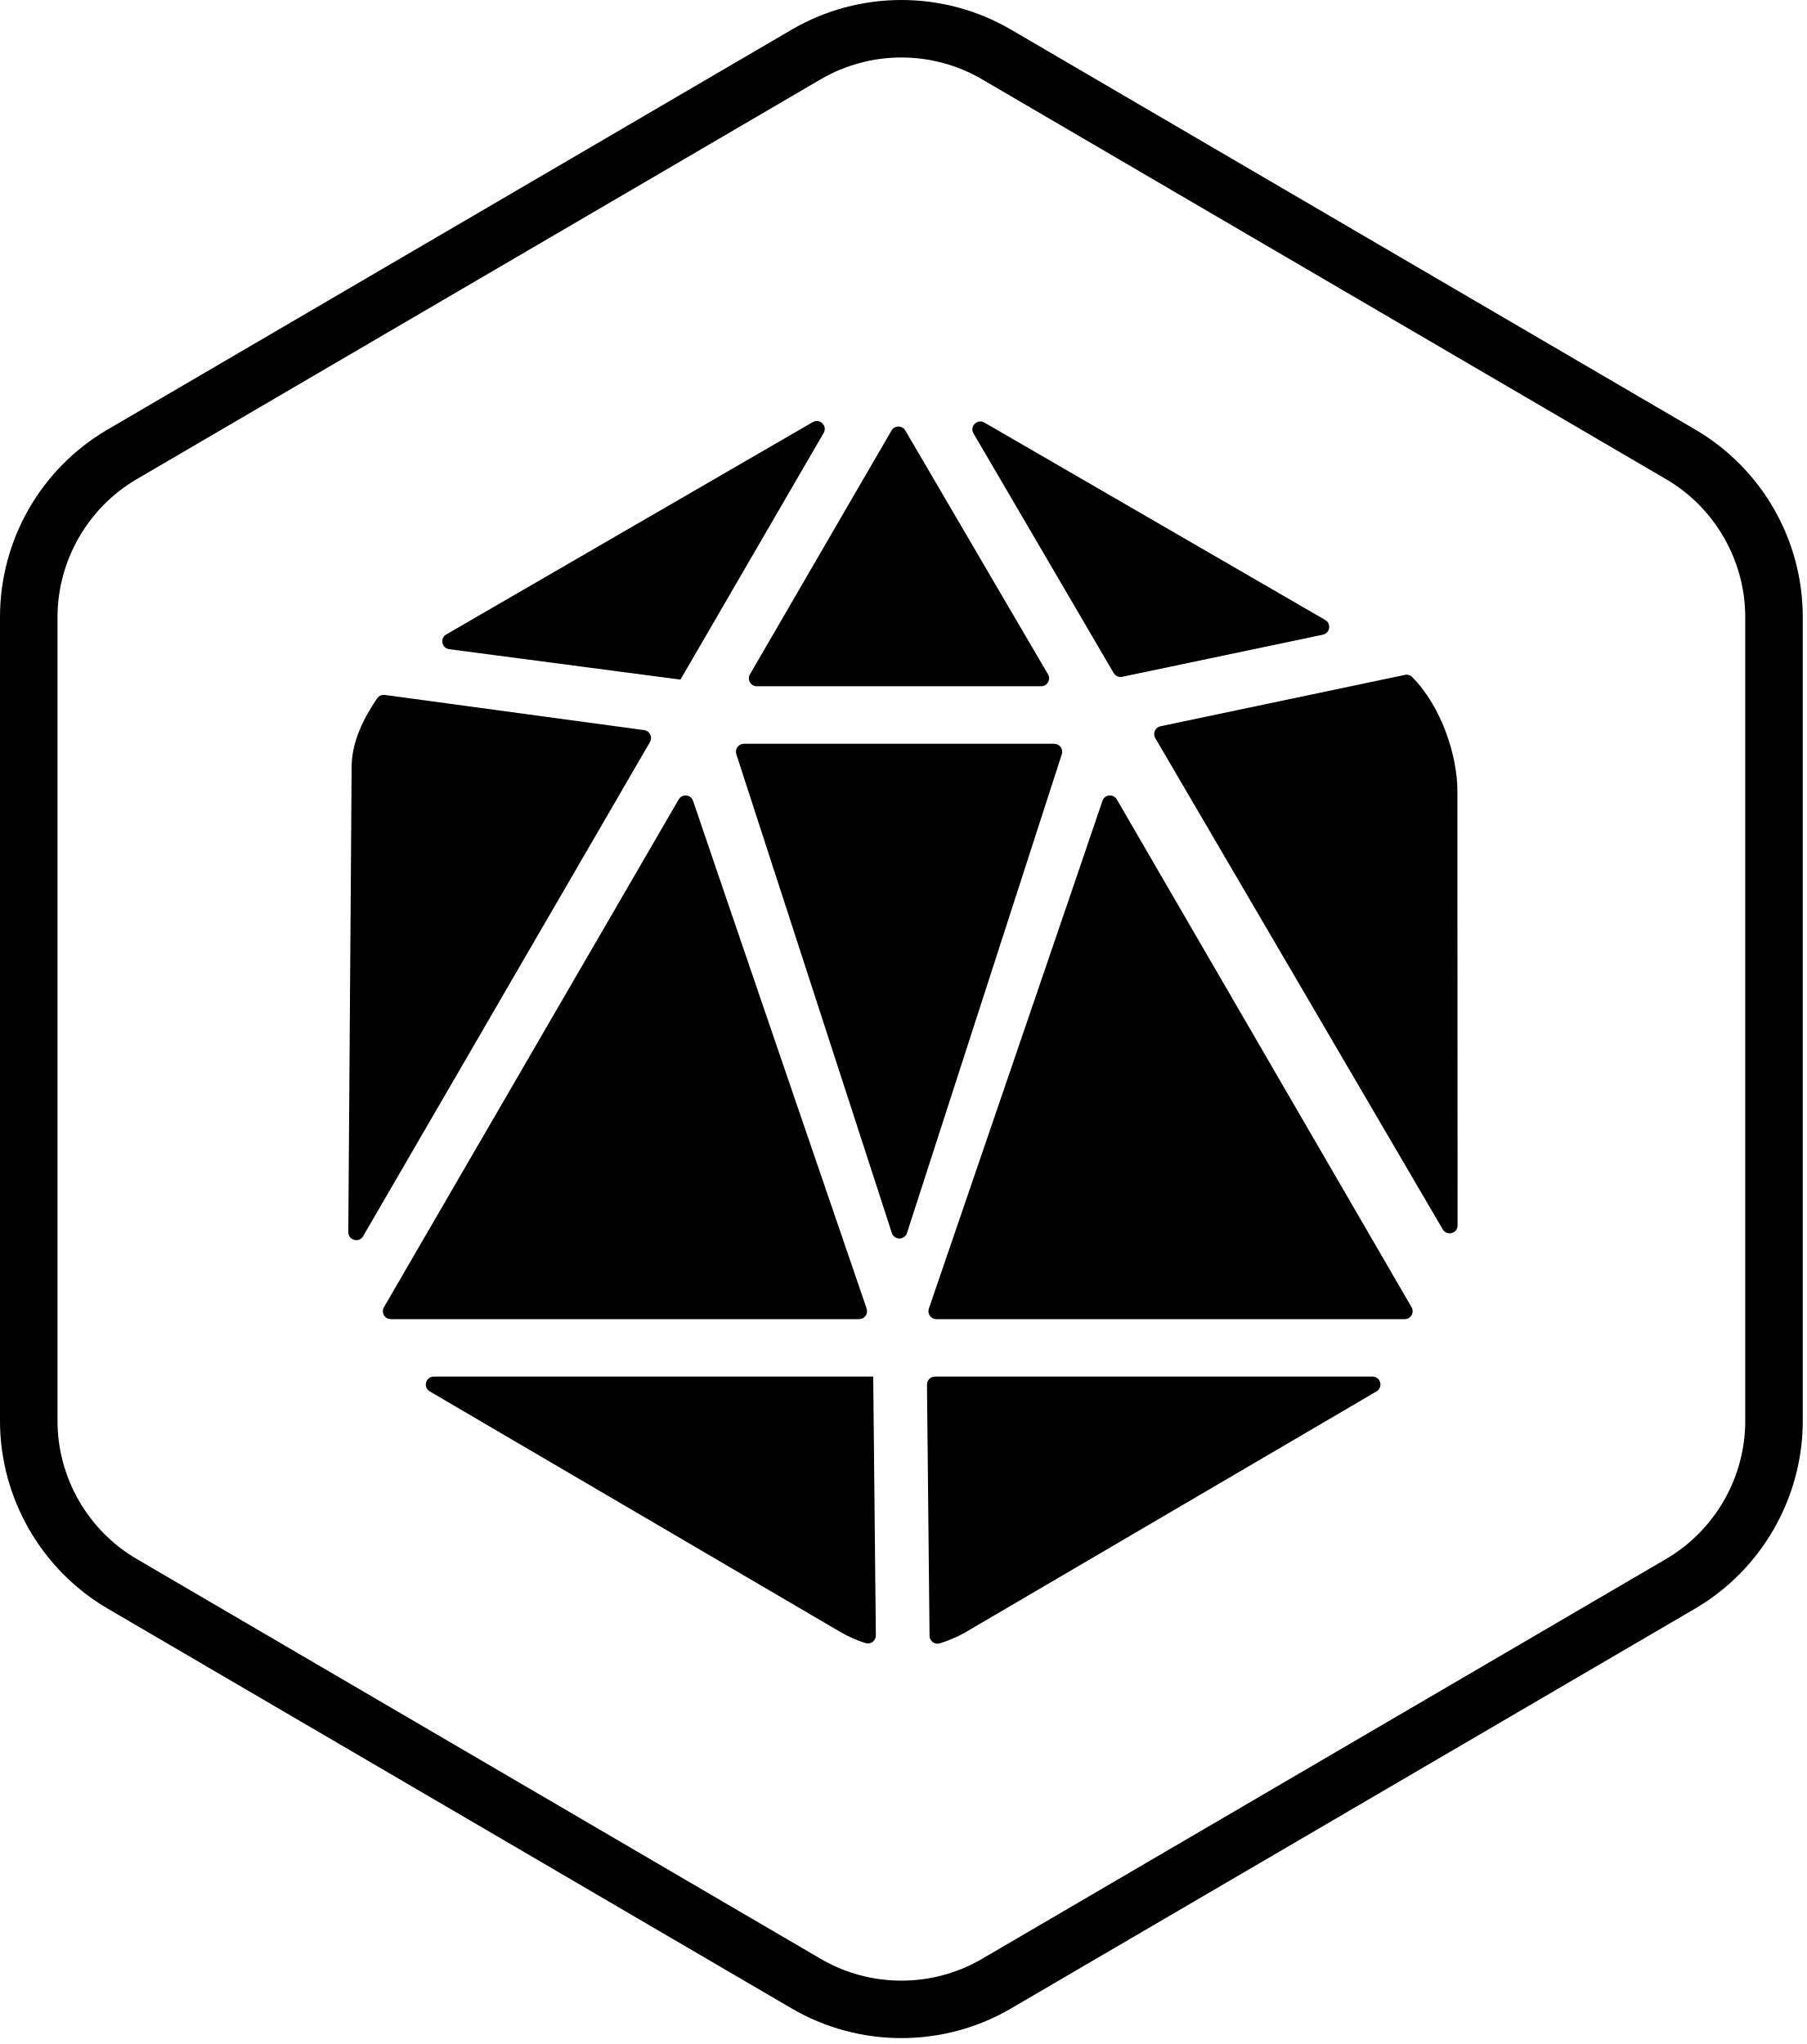
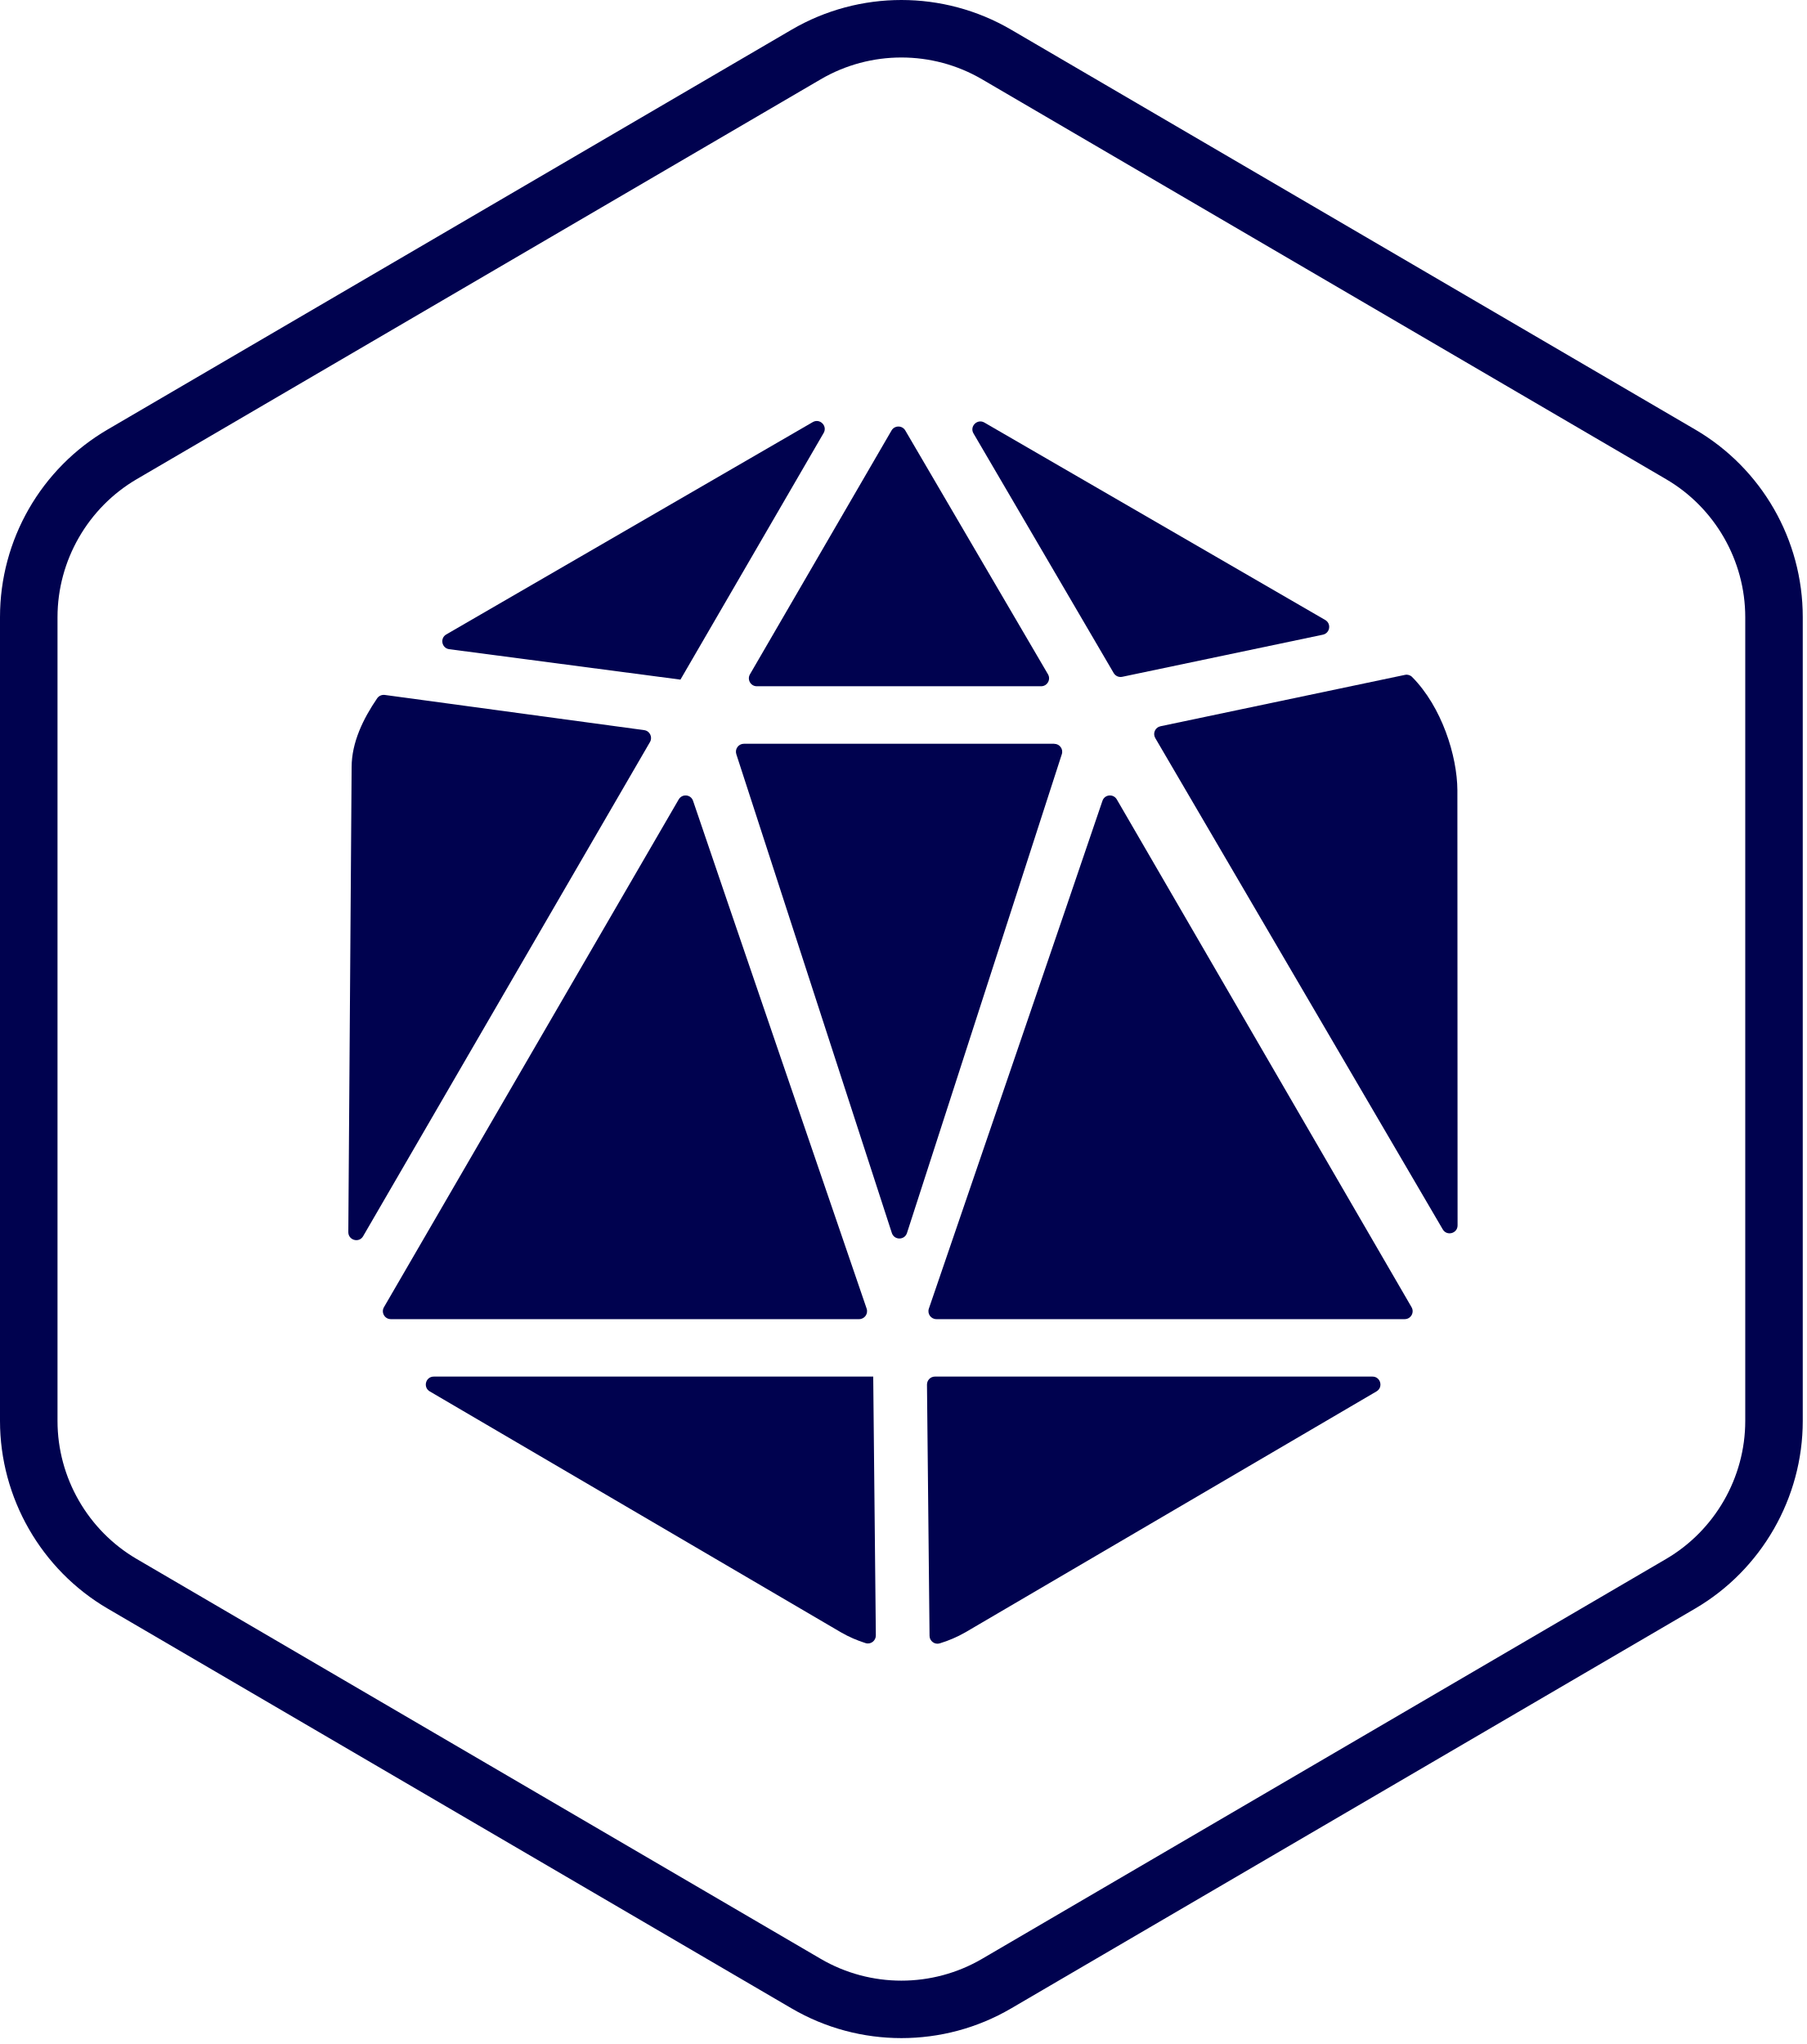
<svg xmlns="http://www.w3.org/2000/svg" width="100%" height="100%" viewBox="0 0 289 327" version="1.1" xml:space="preserve" style="fill-rule:evenodd;clip-rule:evenodd;stroke-linejoin:round;stroke-miterlimit:2;">
  <g id="for-light-bg-plain">
    <g id="rpg_dice" transform="matrix(1,0,0,1,-401.73,-201.0625)">
      <g>
-         <path d="M510.3,328.96L463.15,410.19C462.66,411.04 463.27,412.1 464.25,412.1L539.16,412.1C540.03,412.1 540.65,411.25 540.37,410.42C536.74,399.83 517.04,342.3 512.6,329.18C512.25,328.14 510.85,328.01 510.3,328.96Z" style="fill-rule:nonzero;" />
-         <path d="M580.39,328.96L627.54,410.19C628.03,411.04 627.42,412.1 626.44,412.1L551.53,412.1C550.66,412.1 550.04,411.25 550.32,410.42C553.95,399.83 573.65,342.3 578.09,329.18C578.44,328.14 579.84,328.01 580.39,328.96Z" style="fill-rule:nonzero;" />
-         <path d="M570.38,320.05L520.73,320.05C519.87,320.05 519.25,320.89 519.52,321.72L544.4,398.32C544.78,399.49 546.44,399.49 546.82,398.32L571.59,321.72C571.86,320.9 571.24,320.06 570.38,320.06L570.38,320.05Z" style="fill-rule:nonzero;" />
-         <path d="M522.8,310.85L568.28,310.85C569.26,310.85 569.87,309.78 569.38,308.94L546.55,269.93C546.06,269.09 544.84,269.09 544.35,269.93L521.7,308.94C521.21,309.79 521.82,310.85 522.8,310.85Z" style="fill-rule:nonzero;" />
-         <path d="M581.25,309.34L613.35,302.6C614.49,302.36 614.74,300.84 613.73,300.25L559.2,268.66C558.07,268.01 556.8,269.28 557.46,270.4L579.89,308.74C580.17,309.21 580.71,309.45 581.25,309.34Z" style="fill-rule:nonzero;" />
-         <path d="M634.87,327.48C634.84,322 632.38,314.15 627.62,309.36C627.32,309.06 626.89,308.94 626.48,309.03C621.89,310 594.55,315.74 587.37,317.25C586.52,317.43 586.1,318.39 586.54,319.14L632.53,397.74C633.19,398.86 634.9,398.39 634.9,397.1L634.87,327.49L634.87,327.48Z" style="fill-rule:nonzero;" />
-         <path d="M550.02,422.58L550.43,462.76C550.43,463.6 551.26,464.22 552.06,463.97C553.47,463.54 554.84,462.96 556.15,462.21L621.93,423.66C623.05,423 622.58,421.29 621.29,421.29L551.29,421.29C550.58,421.29 550.02,421.87 550.02,422.57L550.02,422.58Z" style="fill-rule:nonzero;" />
-         <path d="M536.27,462.21C537.53,462.94 538.85,463.5 540.2,463.93C541.02,464.19 541.85,463.55 541.84,462.69L541.42,421.29L471.12,421.29C469.82,421.29 469.36,423 470.48,423.66L536.27,462.21Z" style="fill-rule:nonzero;" />
-         <path d="M504.79,317.87L463.29,312.24C462.82,312.18 462.34,312.38 462.07,312.77C459.86,316 457.98,319.81 457.98,323.79L457.45,398.18C457.45,399.48 459.17,399.96 459.82,398.83L505.71,319.77C506.16,318.99 505.68,317.99 504.78,317.87L504.79,317.87Z" style="fill-rule:nonzero;" />
-         <path d="M473.12,302.56C472.07,303.17 472.39,304.76 473.59,304.92L510.58,309.79L533.49,270.33C534.14,269.2 532.88,267.94 531.75,268.59L473.12,302.56Z" style="fill-rule:nonzero;" />
+         <path d="M510.3,328.96L463.15,410.19C462.66,411.04 463.27,412.1 464.25,412.1L539.16,412.1C540.03,412.1 540.65,411.25 540.37,410.42C536.74,399.83 517.04,342.3 512.6,329.18C512.25,328.14 510.85,328.01 510.3,328.96Z" style="fill-rule:nonzero;fill:#00024f;" />
+         <path d="M580.39,328.96L627.54,410.19C628.03,411.04 627.42,412.1 626.44,412.1L551.53,412.1C550.66,412.1 550.04,411.25 550.32,410.42C553.95,399.83 573.65,342.3 578.09,329.18C578.44,328.14 579.84,328.01 580.39,328.96Z" style="fill-rule:nonzero;fill:#00024f;" />
+         <path d="M570.38,320.05L520.73,320.05C519.87,320.05 519.25,320.89 519.52,321.72L544.4,398.32C544.78,399.49 546.44,399.49 546.82,398.32L571.59,321.72C571.86,320.9 571.24,320.06 570.38,320.06L570.38,320.05Z" style="fill-rule:nonzero;fill:#00024f;" />
+         <path d="M522.8,310.85L568.28,310.85C569.26,310.85 569.87,309.78 569.38,308.94L546.55,269.93C546.06,269.09 544.84,269.09 544.35,269.93L521.7,308.94C521.21,309.79 521.82,310.85 522.8,310.85Z" style="fill-rule:nonzero;fill:#00024f;" />
+         <path d="M581.25,309.34L613.35,302.6C614.49,302.36 614.74,300.84 613.73,300.25L559.2,268.66C558.07,268.01 556.8,269.28 557.46,270.4L579.89,308.74C580.17,309.21 580.71,309.45 581.25,309.34Z" style="fill-rule:nonzero;fill:#00024f;" />
+         <path d="M634.87,327.48C634.84,322 632.38,314.15 627.62,309.36C627.32,309.06 626.89,308.94 626.48,309.03C621.89,310 594.55,315.74 587.37,317.25C586.52,317.43 586.1,318.39 586.54,319.14L632.53,397.74C633.19,398.86 634.9,398.39 634.9,397.1L634.87,327.49L634.87,327.48Z" style="fill-rule:nonzero;fill:#00024f;" />
+         <path d="M550.02,422.58L550.43,462.76C550.43,463.6 551.26,464.22 552.06,463.97C553.47,463.54 554.84,462.96 556.15,462.21L621.93,423.66C623.05,423 622.58,421.29 621.29,421.29L551.29,421.29C550.58,421.29 550.02,421.87 550.02,422.57L550.02,422.58Z" style="fill-rule:nonzero;fill:#00024f;" />
+         <path d="M536.27,462.21C537.53,462.94 538.85,463.5 540.2,463.93C541.02,464.19 541.85,463.55 541.84,462.69L541.42,421.29L471.12,421.29C469.82,421.29 469.36,423 470.48,423.66L536.27,462.21Z" style="fill-rule:nonzero;fill:#00024f;" />
+         <path d="M504.79,317.87L463.29,312.24C462.82,312.18 462.34,312.38 462.07,312.77C459.86,316 457.98,319.81 457.98,323.79L457.45,398.18C457.45,399.48 459.17,399.96 459.82,398.83L505.71,319.77C506.16,318.99 505.68,317.99 504.78,317.87L504.79,317.87Z" style="fill-rule:nonzero;fill:#00024f;" />
+         <path d="M473.12,302.56C472.07,303.17 472.39,304.76 473.59,304.92L510.58,309.79L533.49,270.33C534.14,269.2 532.88,267.94 531.75,268.59L473.12,302.56Z" style="fill-rule:nonzero;fill:#00024f;" />
      </g>
    </g>
    <g id="outline" transform="matrix(1,0,0,1,-401.73,-201.0625)">
-       <path d="M545.93,527.12C539.86,527.12 533.79,525.54 528.37,522.37L418.96,458.41C408.33,452.2 401.73,440.69 401.73,428.38L401.73,299.78C401.73,287.43 408.28,276.01 418.94,269.78L528.37,205.81C539.2,199.48 552.65,199.48 563.48,205.81L672.91,269.78C683.57,276.01 690.12,287.43 690.12,299.78L690.12,428.38C690.12,440.69 683.52,452.2 672.89,458.41L563.48,522.37C558.07,525.54 552,527.12 545.92,527.12L545.93,527.12ZM545.93,210.26C541.47,210.26 537,211.42 533.02,213.75L423.6,277.72C415.79,282.29 410.93,290.75 410.93,299.8L410.93,428.39C410.93,437.44 415.78,445.9 423.6,450.47L533.02,514.44C540.98,519.09 550.87,519.09 558.83,514.44L668.25,450.47C676.06,445.9 680.92,437.44 680.92,428.39L680.92,299.8C680.92,290.75 676.07,282.29 668.25,277.72L558.83,213.75C554.85,211.42 550.39,210.26 545.92,210.26L545.93,210.26Z" style="fill-rule:nonzero;" />
+       <path d="M545.93,527.12C539.86,527.12 533.79,525.54 528.37,522.37L418.96,458.41C408.33,452.2 401.73,440.69 401.73,428.38L401.73,299.78C401.73,287.43 408.28,276.01 418.94,269.78L528.37,205.81C539.2,199.48 552.65,199.48 563.48,205.81L672.91,269.78C683.57,276.01 690.12,287.43 690.12,299.78L690.12,428.38C690.12,440.69 683.52,452.2 672.89,458.41L563.48,522.37C558.07,525.54 552,527.12 545.92,527.12L545.93,527.12ZM545.93,210.26C541.47,210.26 537,211.42 533.02,213.75L423.6,277.72C415.79,282.29 410.93,290.75 410.93,299.8L410.93,428.39C410.93,437.44 415.78,445.9 423.6,450.47L533.02,514.44C540.98,519.09 550.87,519.09 558.83,514.44L668.25,450.47C676.06,445.9 680.92,437.44 680.92,428.39L680.92,299.8C680.92,290.75 676.07,282.29 668.25,277.72L558.83,213.75C554.85,211.42 550.39,210.26 545.92,210.26L545.93,210.26Z" style="fill-rule:nonzero;fill:#00024f;" />
    </g>
  </g>
</svg>
